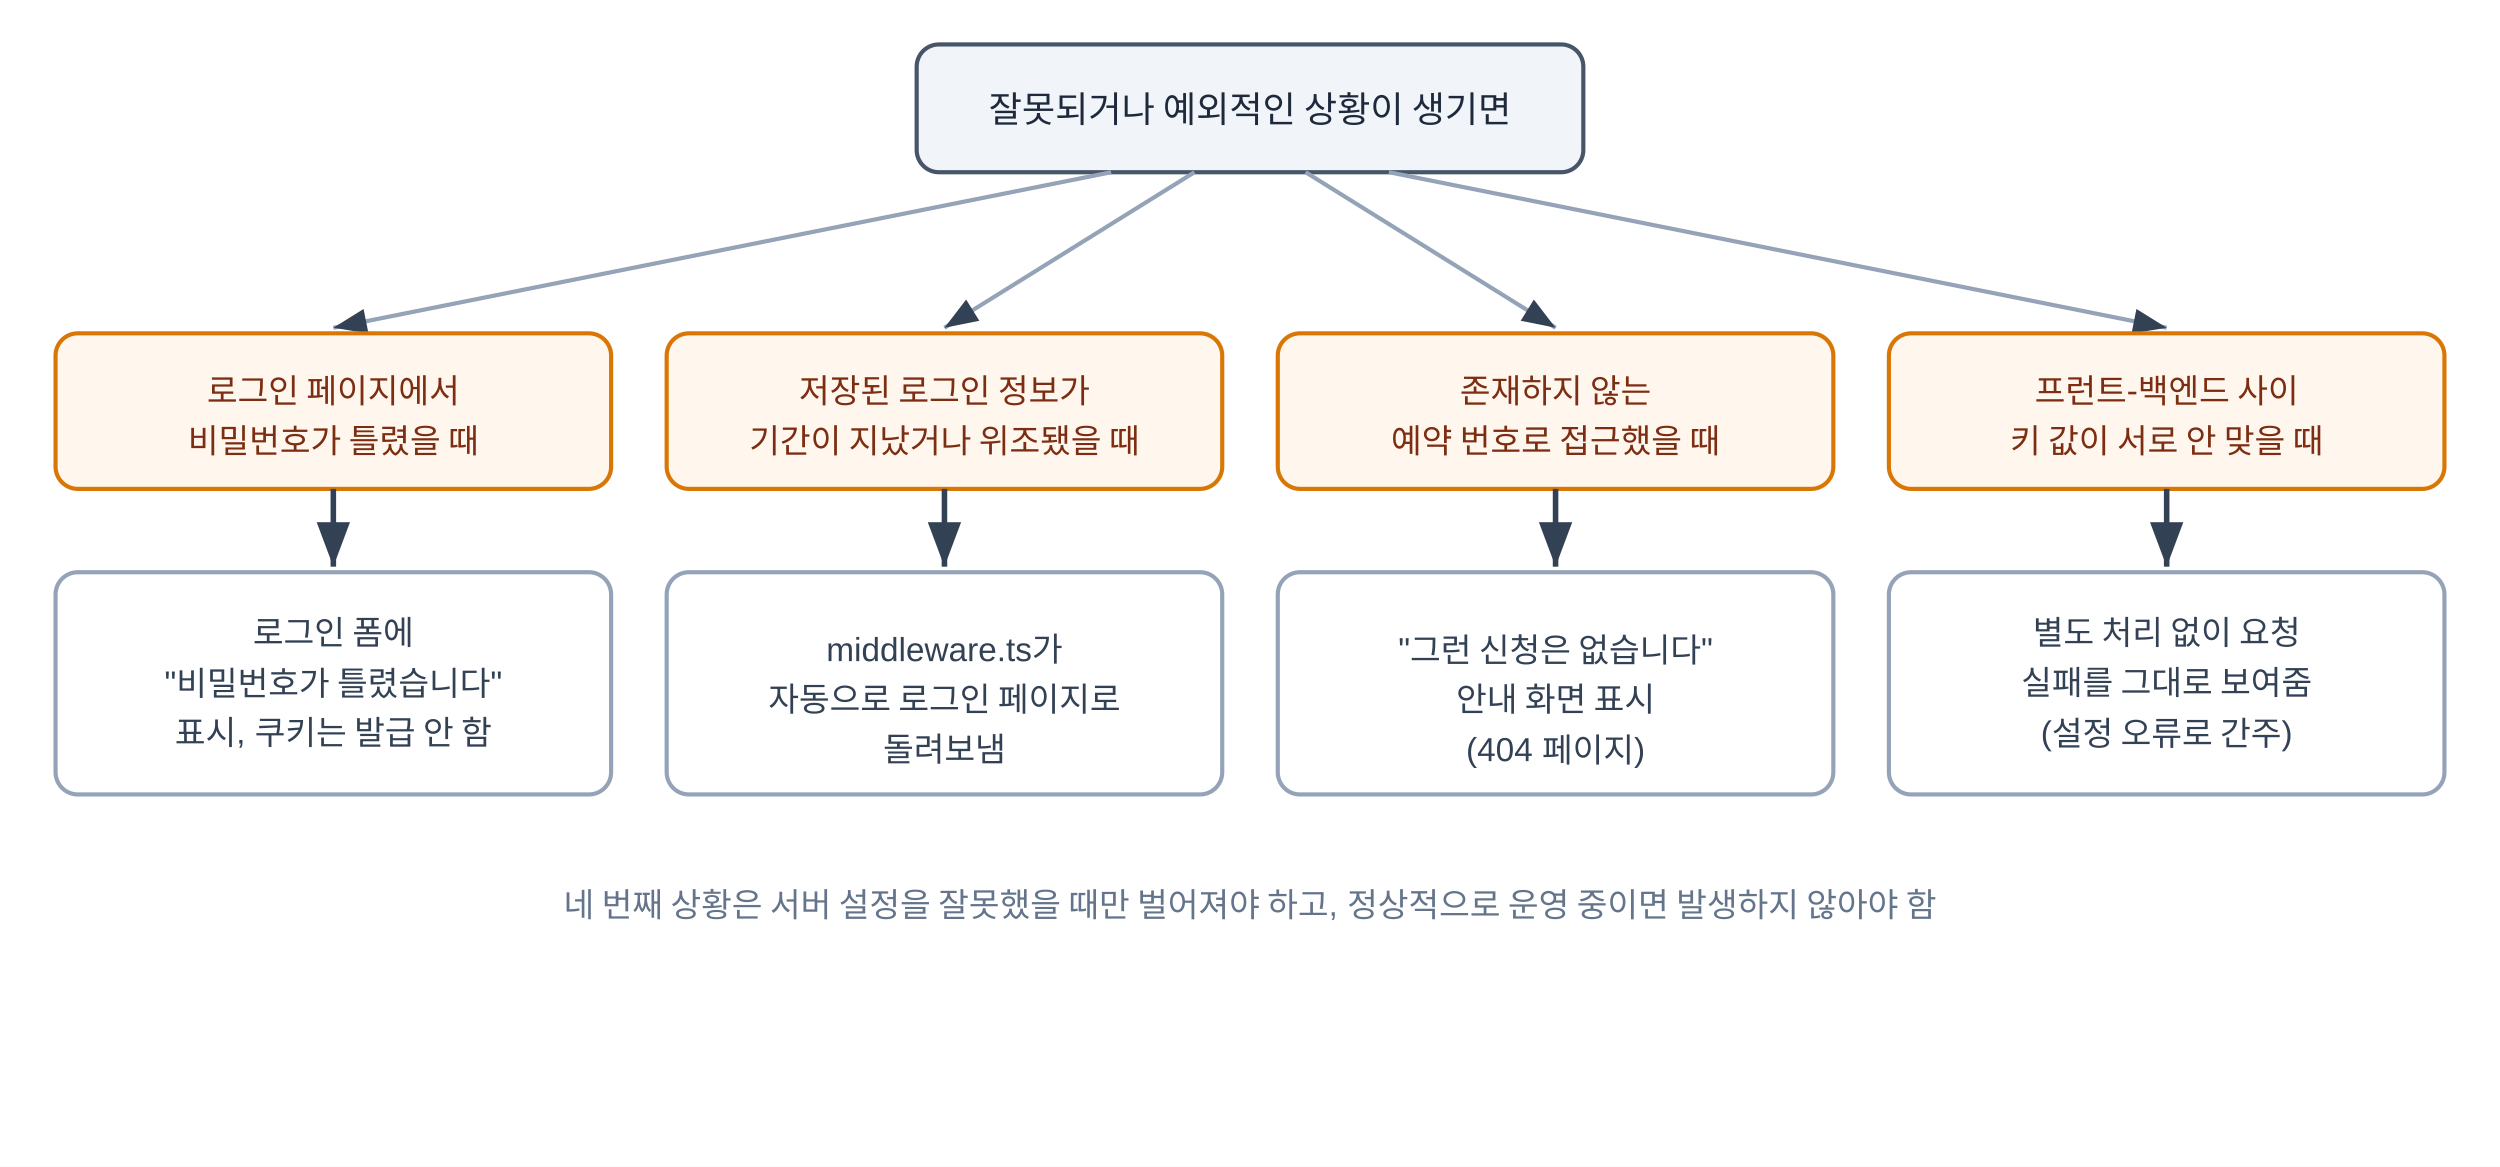
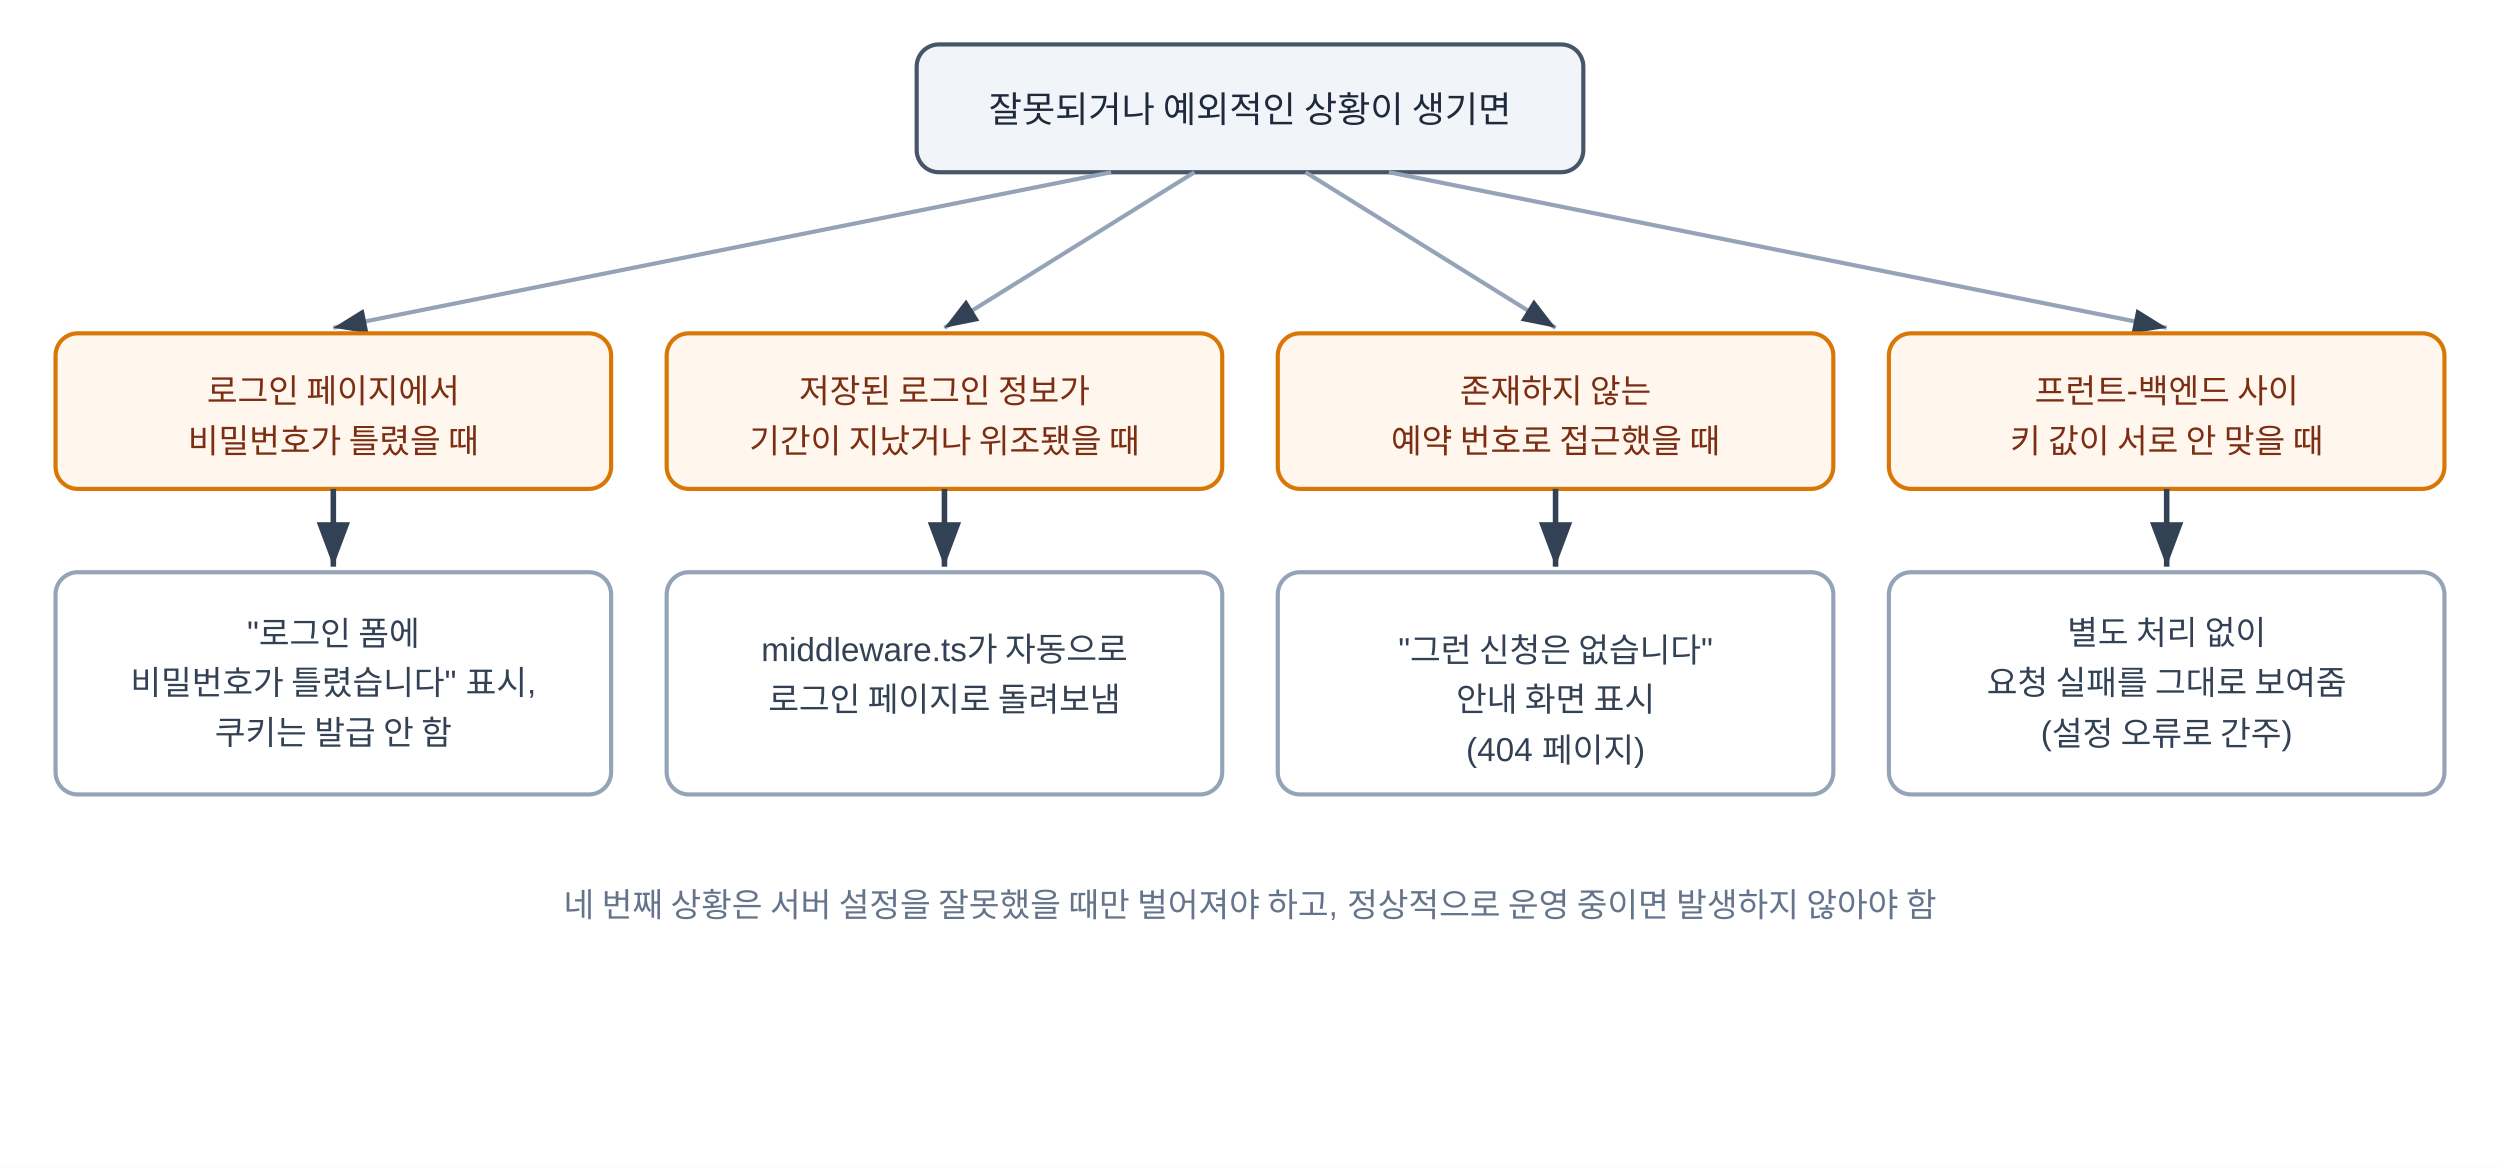
<svg xmlns="http://www.w3.org/2000/svg" viewBox="0 0 900 420" font-family="'Segoe UI', Arial, sans-serif">
  <rect width="900" height="420" fill="#ffffff" />
  <defs>
    <marker id="a" markerWidth="10" markerHeight="10" refX="8" refY="3" orient="auto" markerUnits="strokeWidth">
      <path d="M0,0 L8,3 L0,6 Z" fill="#334155" />
    </marker>
  </defs>
  <rect x="330" y="16" width="240" height="46" rx="8" fill="#f1f5f9" stroke="#475569" stroke-width="1.5" />
  <text x="450" y="44" font-size="13" fill="#1e293b" text-anchor="middle">잘못되거나 예외적인 상황이 생기면</text>
  <line x1="400" y1="62" x2="120" y2="118" stroke="#94a3b8" stroke-width="1.5" marker-end="url(#a)" />
  <line x1="430" y1="62" x2="340" y2="118" stroke="#94a3b8" stroke-width="1.5" marker-end="url(#a)" />
  <line x1="470" y1="62" x2="560" y2="118" stroke="#94a3b8" stroke-width="1.5" marker-end="url(#a)" />
  <line x1="500" y1="62" x2="780" y2="118" stroke="#94a3b8" stroke-width="1.5" marker-end="url(#a)" />
  <rect x="20" y="120" width="200" height="56" rx="8" fill="#fff7ed" stroke="#d97706" stroke-width="1.5" />
  <text x="120" y="145" font-size="12" fill="#7c2d12" text-anchor="middle">로그인 페이지에서</text>
  <text x="120" y="163" font-size="12" fill="#7c2d12" text-anchor="middle">비밀번호가 틀렸을 때</text>
  <line x1="120" y1="176" x2="120" y2="204" stroke="#334155" stroke-width="2" marker-end="url(#a)" />
  <rect x="20" y="206" width="200" height="80" rx="8" fill="#ffffff" stroke="#94a3b8" stroke-width="1.5" />
-   <text x="120" y="232" font-size="12" fill="#334155" text-anchor="middle">로그인 폼에</text>
-   <text x="120" y="250" font-size="12" fill="#334155" text-anchor="middle">"비밀번호가 틀렸습니다"</text>
-   <text x="120" y="268" font-size="12" fill="#334155" text-anchor="middle">표시, 쿠키는 발급 안 함</text>
+   <text x="120" y="232" font-size="12" fill="#334155" text-anchor="middle">"로그인 폼에</text>
+   <text x="120" y="250" font-size="12" fill="#334155" text-anchor="middle">비밀번호가 틀렸습니다" 표시,</text>
+   <text x="120" y="268" font-size="12" fill="#334155" text-anchor="middle">쿠키는 발급 안 함</text>
  <rect x="240" y="120" width="200" height="56" rx="8" fill="#fff7ed" stroke="#d97706" stroke-width="1.5" />
  <text x="340" y="145" font-size="12" fill="#7c2d12" text-anchor="middle">저장된 로그인 정보가</text>
  <text x="340" y="163" font-size="12" fill="#7c2d12" text-anchor="middle">기간이 지났거나 위조됐을 때</text>
  <line x1="340" y1="176" x2="340" y2="204" stroke="#334155" stroke-width="2" marker-end="url(#a)" />
  <rect x="240" y="206" width="200" height="80" rx="8" fill="#ffffff" stroke="#94a3b8" stroke-width="1.5" />
-   <text x="340" y="238" font-size="12" fill="#334155" text-anchor="middle">middleware.ts가</text>
-   <text x="340" y="256" font-size="12" fill="#334155" text-anchor="middle">자동으로 로그인 페이지로</text>
-   <text x="340" y="274" font-size="12" fill="#334155" text-anchor="middle">돌려보냄</text>
+   <text x="340" y="238" font-size="12" fill="#334155" text-anchor="middle">middleware.ts가 자동으로</text>
+   <text x="340" y="256" font-size="12" fill="#334155" text-anchor="middle">로그인 페이지로 돌려보냄</text>
  <rect x="460" y="120" width="200" height="56" rx="8" fill="#fff7ed" stroke="#d97706" stroke-width="1.5" />
  <text x="560" y="145" font-size="12" fill="#7c2d12" text-anchor="middle">존재하지 않는</text>
  <text x="560" y="163" font-size="12" fill="#7c2d12" text-anchor="middle">예약 번호로 접근했을 때</text>
  <line x1="560" y1="176" x2="560" y2="204" stroke="#334155" stroke-width="2" marker-end="url(#a)" />
  <rect x="460" y="206" width="200" height="80" rx="8" fill="#ffffff" stroke="#94a3b8" stroke-width="1.5" />
  <text x="560" y="238" font-size="12" fill="#334155" text-anchor="middle">"그런 신청은 없습니다"</text>
  <text x="560" y="256" font-size="12" fill="#334155" text-anchor="middle">안내 화면 표시</text>
  <text x="560" y="274" font-size="12" fill="#334155" text-anchor="middle">(404 페이지)</text>
  <rect x="680" y="120" width="200" height="56" rx="8" fill="#fff7ed" stroke="#d97706" stroke-width="1.5" />
  <text x="780" y="145" font-size="12" fill="#7c2d12" text-anchor="middle">프런트-백엔드 사이</text>
  <text x="780" y="163" font-size="12" fill="#7c2d12" text-anchor="middle">키 값이 서로 안 맞을 때</text>
  <line x1="780" y1="176" x2="780" y2="204" stroke="#334155" stroke-width="2" marker-end="url(#a)" />
  <rect x="680" y="206" width="200" height="80" rx="8" fill="#ffffff" stroke="#94a3b8" stroke-width="1.5" />
-   <text x="780" y="232" font-size="12" fill="#334155" text-anchor="middle">별도 처리 없이 요청</text>
-   <text x="780" y="250" font-size="12" fill="#334155" text-anchor="middle">실패를 그대로 보여줌</text>
+   <text x="780" y="232" font-size="12" fill="#334155" text-anchor="middle">별도 처리 없이</text>
+   <text x="780" y="250" font-size="12" fill="#334155" text-anchor="middle">요청 실패를 그대로 보여줌</text>
  <text x="780" y="268" font-size="12" fill="#334155" text-anchor="middle">(설정 오류로 간주)</text>
  <text x="450" y="330" font-size="12" fill="#64748b" text-anchor="middle">네 번째 상황은 서버 설정을 잘못했을 때만 벌어져야 하고, 정상적으로 운영 중이면 발생하지 않아야 함</text>
</svg>
